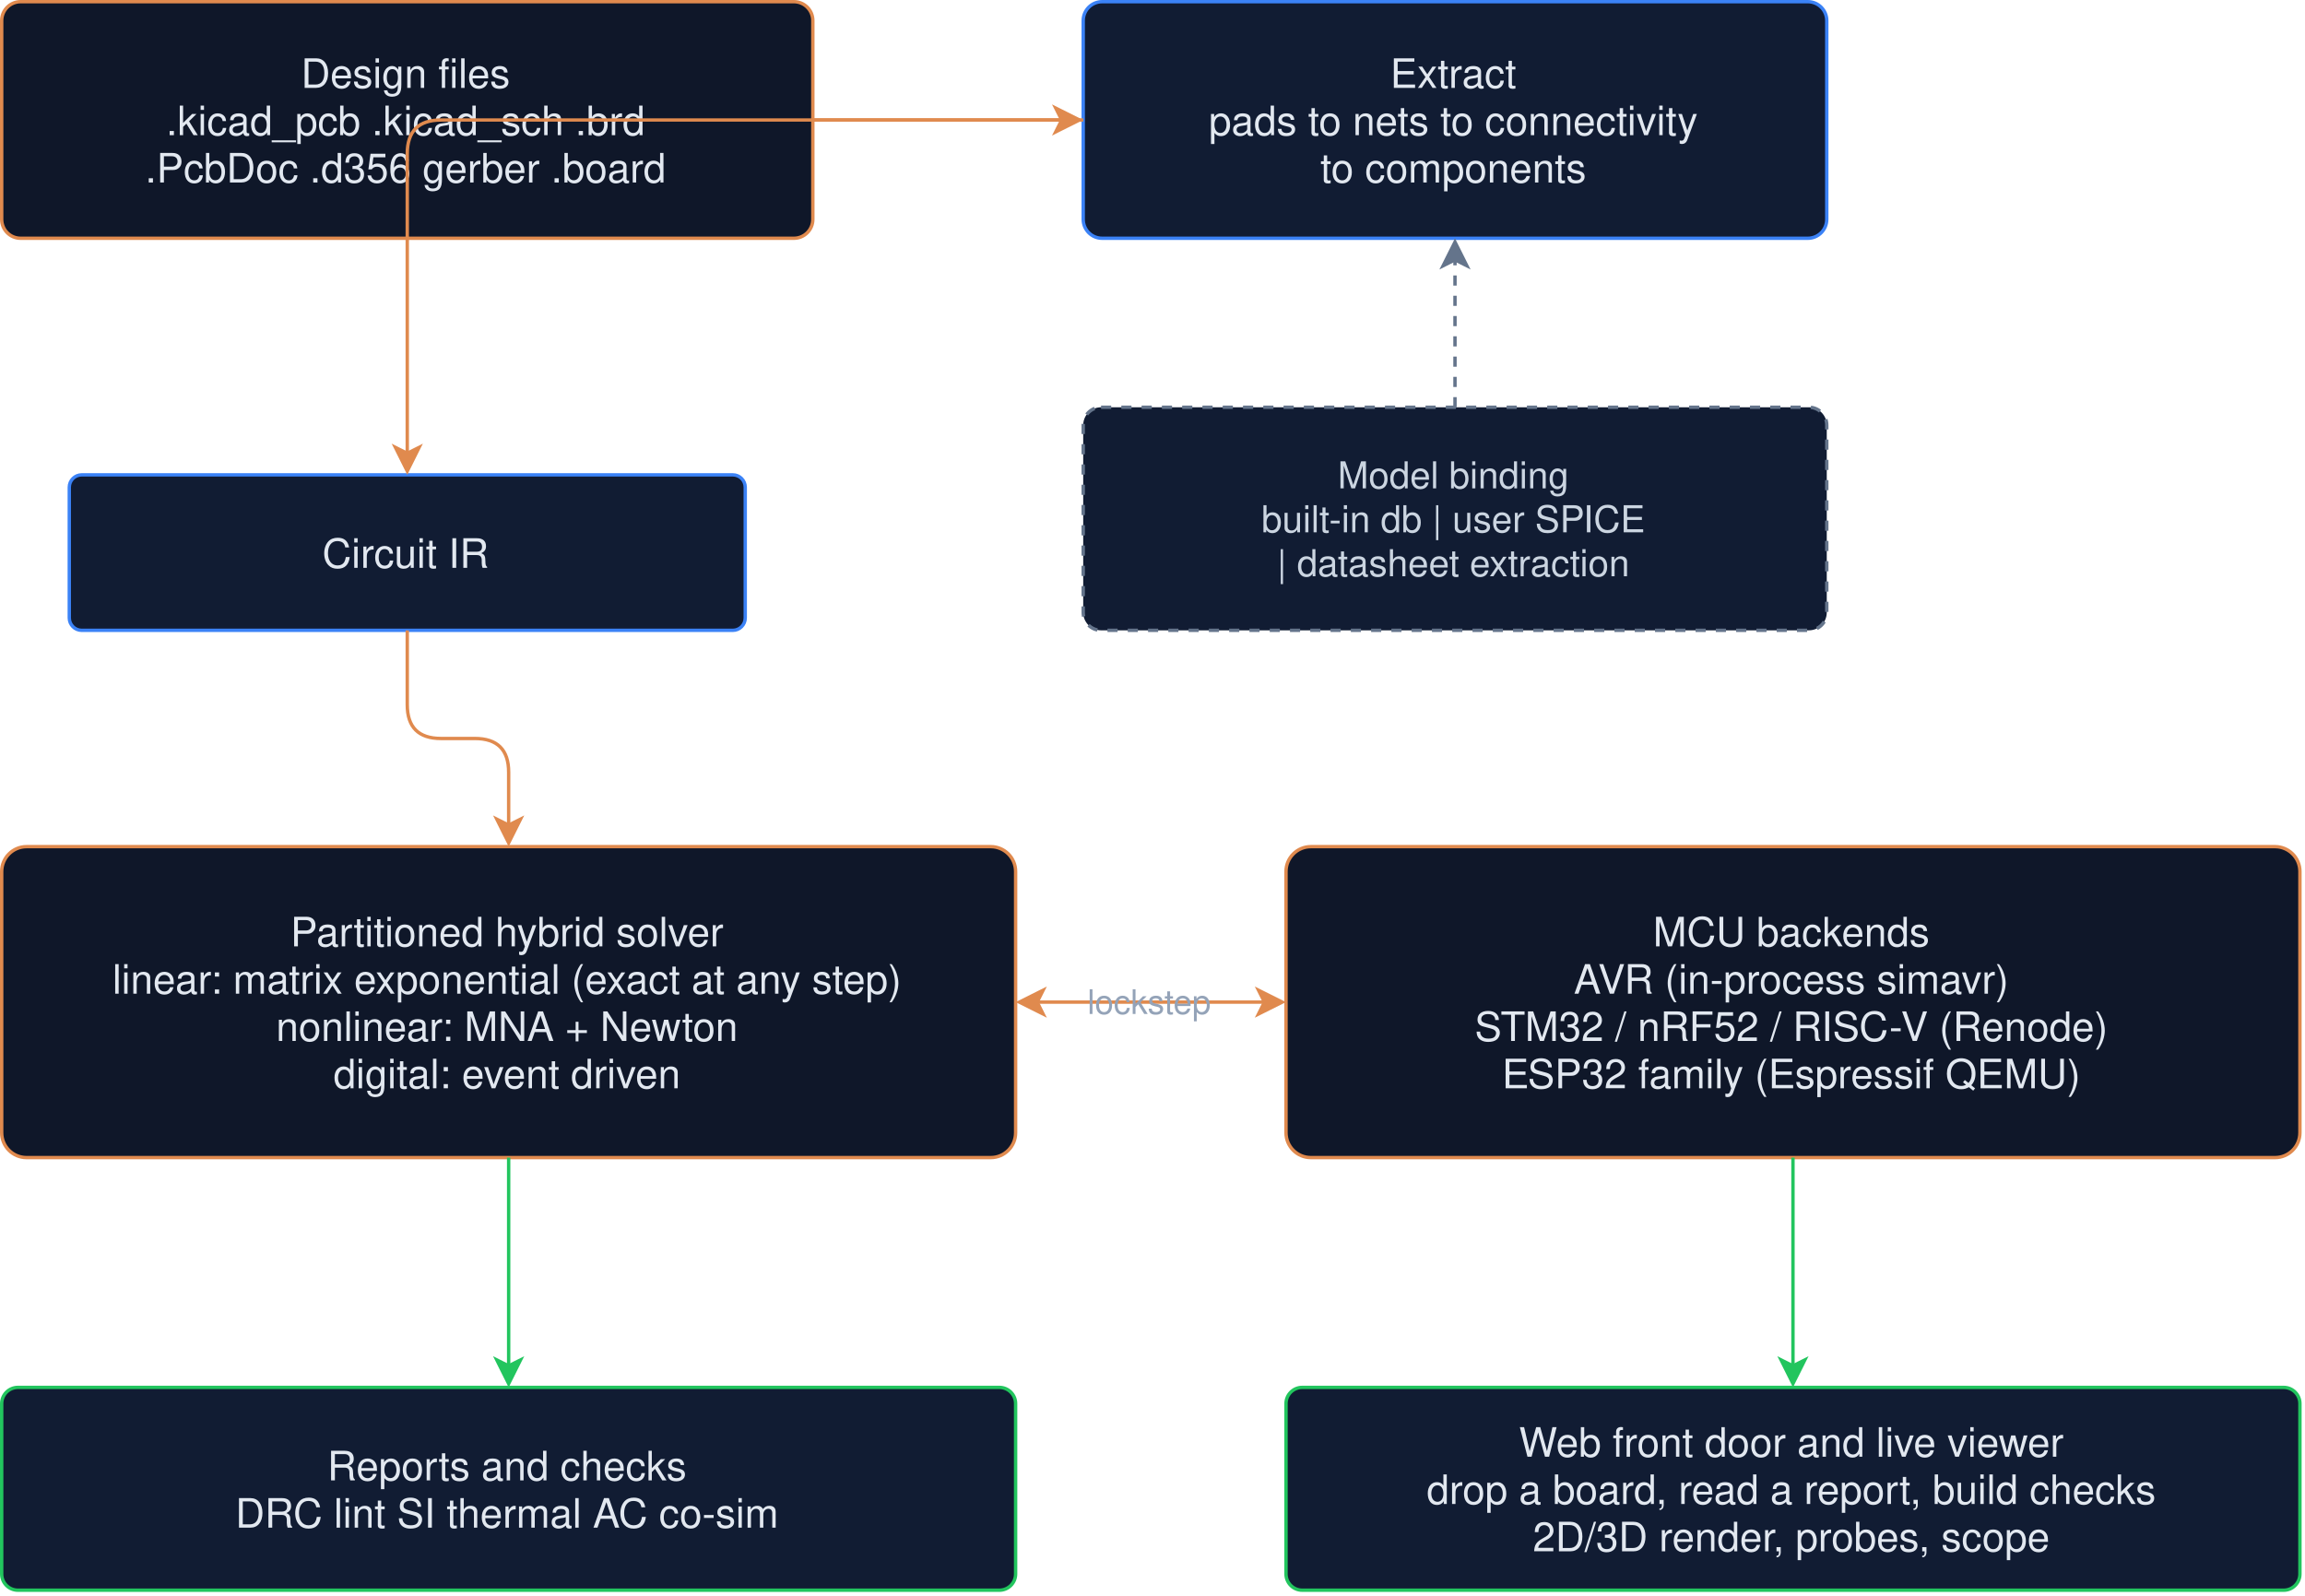
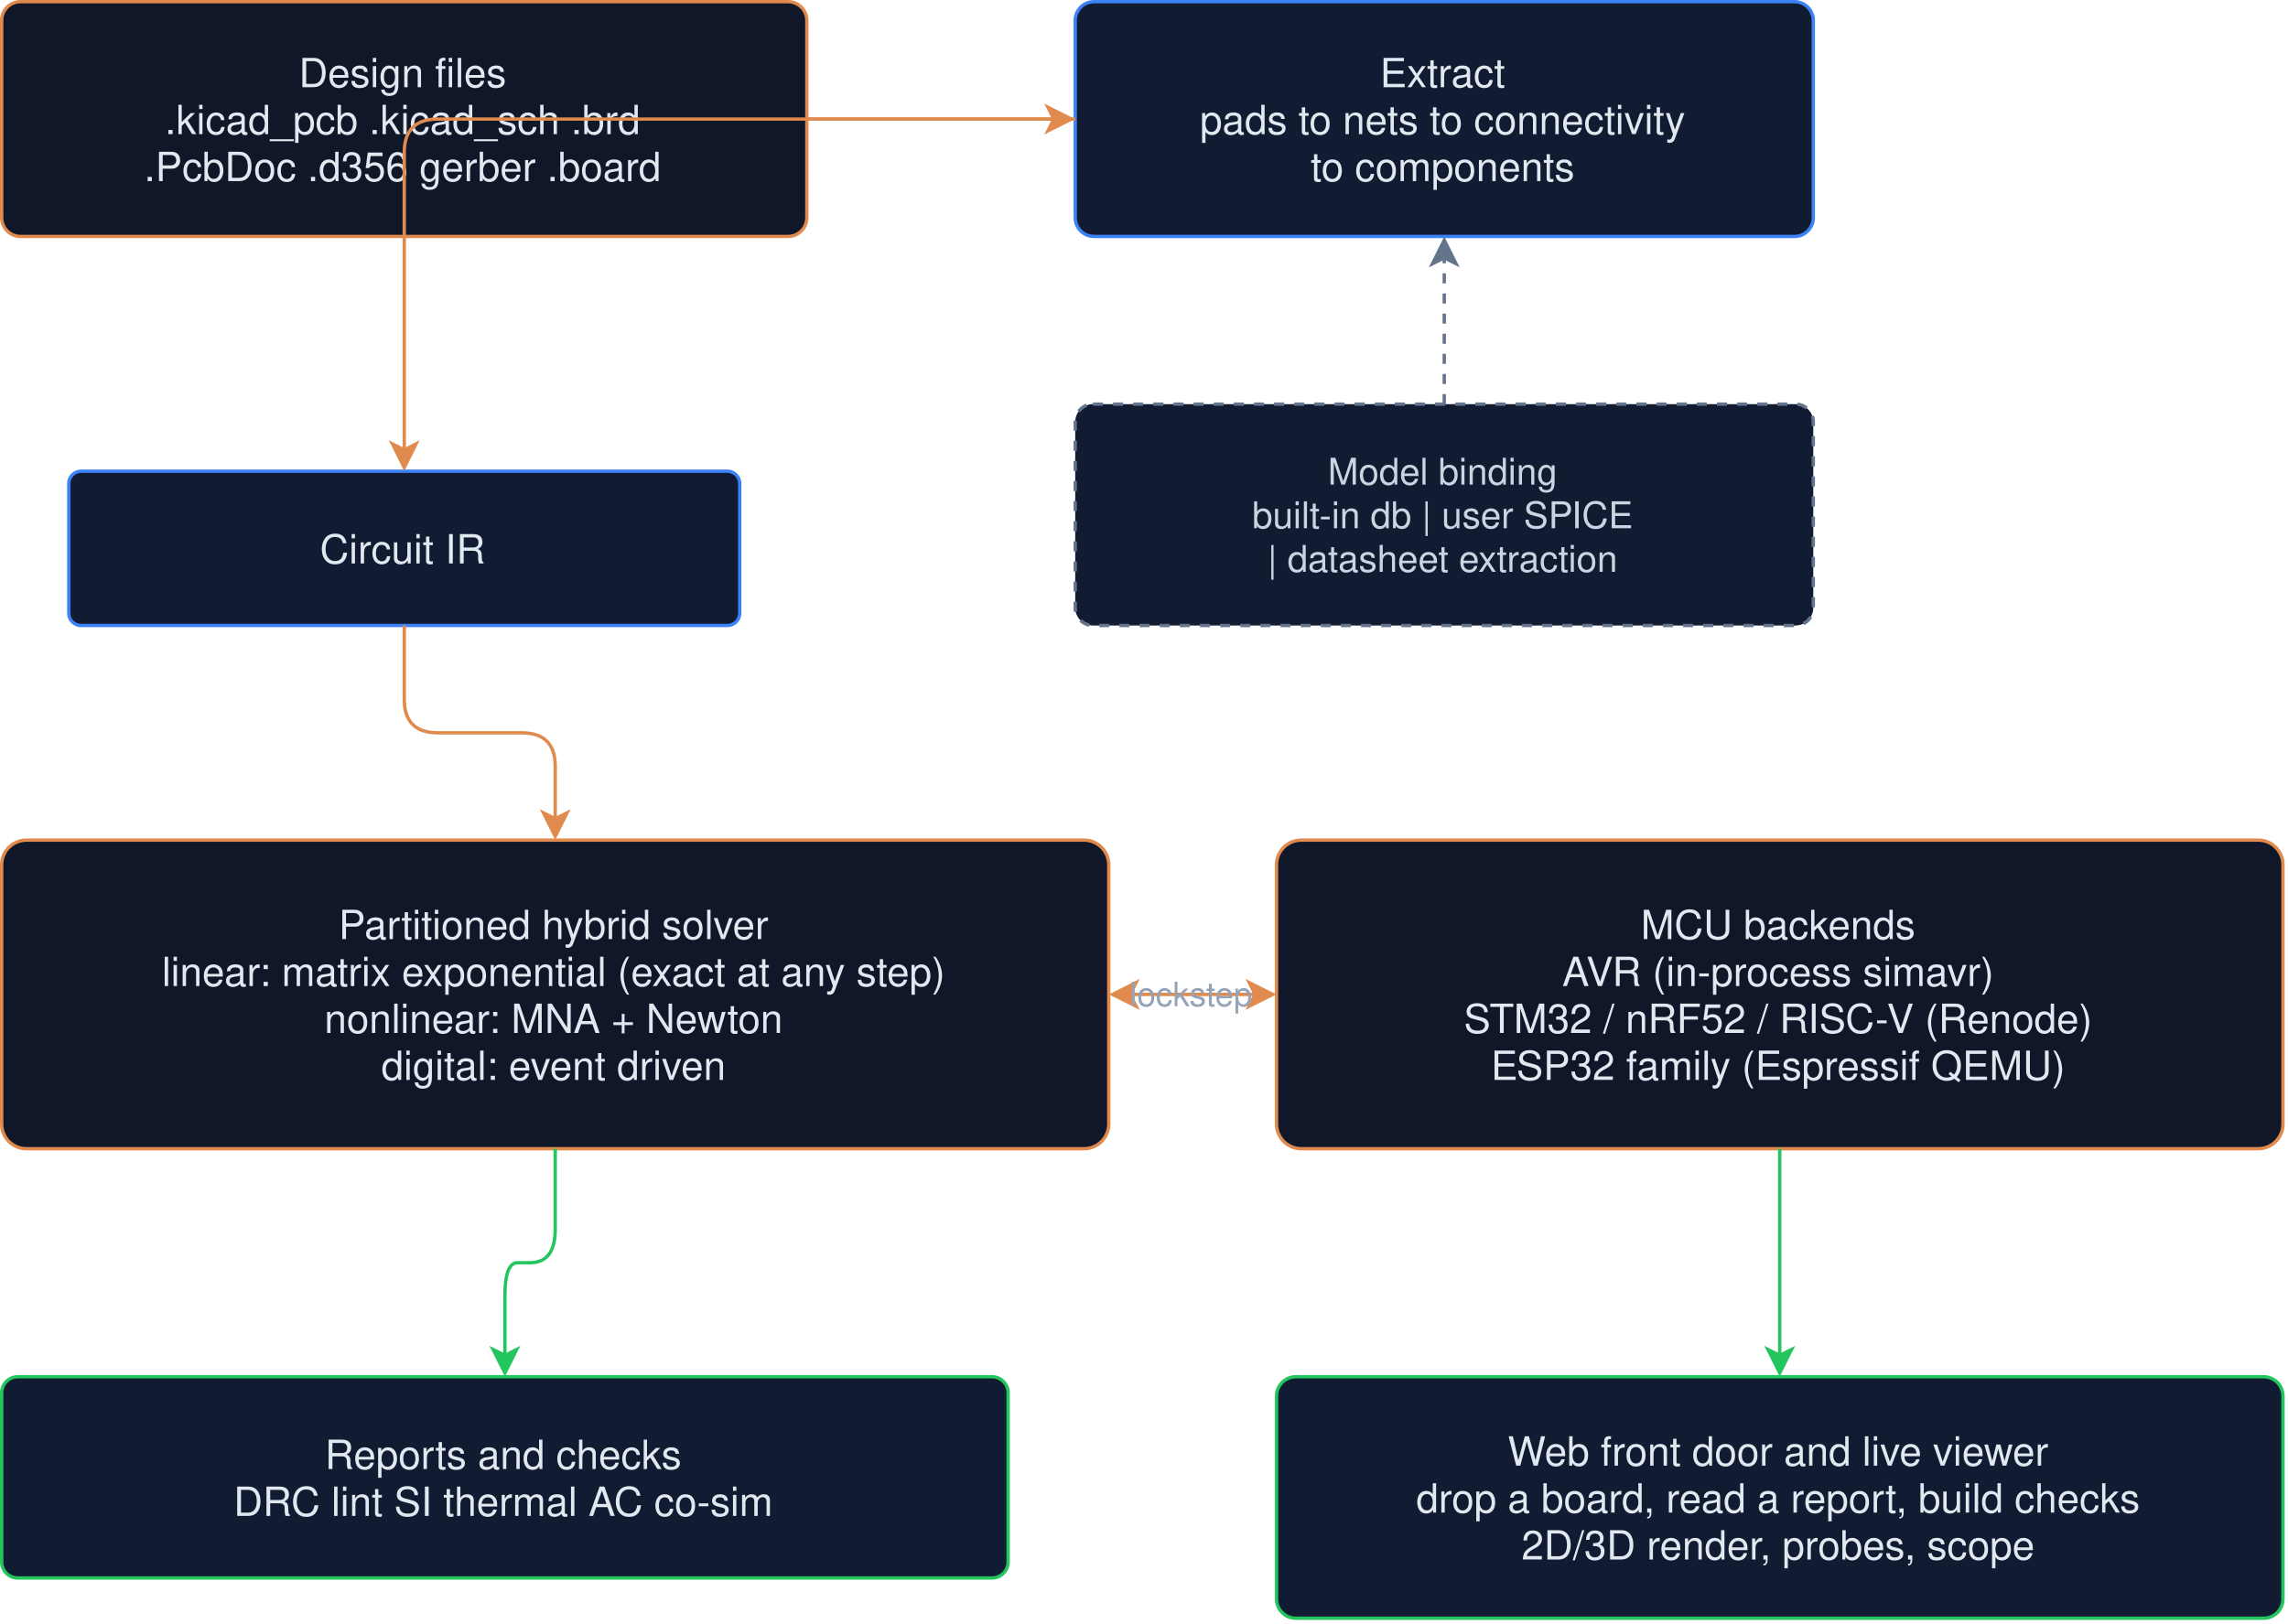
- <svg xmlns="http://www.w3.org/2000/svg" version="1.1" width="682px" height="472px" viewBox="-0.5 -0.5 682 472" content="&lt;mxfile host=&quot;Electron&quot; agent=&quot;Mozilla/5.0 (Macintosh; Intel Mac OS X 10_15_7) AppleWebKit/537.36 (KHTML, like Gecko) draw.io/24.7.17 Chrome/128.0.661.36 Electron/32.0.1 Safari/537.36&quot; version=&quot;24.7.17&quot;&gt;&#10;  &lt;diagram name=&quot;pipeline&quot; id=&quot;pipeline&quot;&gt;&#10;    &lt;mxGraphModel dx=&quot;-404&quot; dy=&quot;-169&quot; grid=&quot;0&quot; gridSize=&quot;10&quot; guides=&quot;1&quot; tooltips=&quot;1&quot; connect=&quot;1&quot; arrows=&quot;1&quot; fold=&quot;0&quot; page=&quot;0&quot; pageScale=&quot;1&quot; pageWidth=&quot;827&quot; pageHeight=&quot;1169&quot; math=&quot;0&quot; shadow=&quot;0&quot;&gt;&#10;      &lt;root&gt;&#10;        &lt;mxCell id=&quot;0&quot; /&gt;&#10;        &lt;mxCell id=&quot;1&quot; parent=&quot;0&quot; /&gt;&#10;        &lt;mxCell id=&quot;in&quot; value=&quot;Design files&amp;#xa;.kicad_pcb  .kicad_sch  .brd&amp;#xa;.PcbDoc  .d356  gerber  .board&quot; style=&quot;rounded=1;arcSize=8;fillColor=#0f1729;strokeColor=#e08a4e;fontColor=#e2e8f0;fontSize=12;align=center;verticalAlign=middle;&quot; parent=&quot;1&quot; vertex=&quot;1&quot;&gt;&#10;          &lt;mxGeometry x=&quot;40&quot; y=&quot;40&quot; width=&quot;240&quot; height=&quot;70&quot; as=&quot;geometry&quot; /&gt;&#10;        &lt;/mxCell&gt;&#10;        &lt;mxCell id=&quot;ex&quot; value=&quot;Extract&amp;#xa;pads to nets to connectivity&amp;#xa;to components&quot; style=&quot;rounded=1;arcSize=8;fillColor=#111c33;strokeColor=#3b82f6;fontColor=#e2e8f0;fontSize=12;&quot; parent=&quot;1&quot; vertex=&quot;1&quot;&gt;&#10;          &lt;mxGeometry x=&quot;360&quot; y=&quot;40&quot; width=&quot;220&quot; height=&quot;70&quot; as=&quot;geometry&quot; /&gt;&#10;        &lt;/mxCell&gt;&#10;        &lt;mxCell id=&quot;bind&quot; value=&quot;Model binding&amp;#xa;built-in db  |  user SPICE&amp;#xa;|  datasheet extraction&quot; style=&quot;rounded=1;arcSize=8;fillColor=#111c33;strokeColor=#64748b;fontColor=#cbd5e1;fontSize=11;dashed=1;&quot; parent=&quot;1&quot; vertex=&quot;1&quot;&gt;&#10;          &lt;mxGeometry x=&quot;360&quot; y=&quot;160&quot; width=&quot;220&quot; height=&quot;66&quot; as=&quot;geometry&quot; /&gt;&#10;        &lt;/mxCell&gt;&#10;        &lt;mxCell id=&quot;ir&quot; value=&quot;Circuit IR&quot; style=&quot;rounded=1;arcSize=8;fillColor=#111c33;strokeColor=#3b82f6;fontColor=#e2e8f0;fontSize=12;&quot; parent=&quot;1&quot; vertex=&quot;1&quot;&gt;&#10;          &lt;mxGeometry x=&quot;60&quot; y=&quot;180&quot; width=&quot;200&quot; height=&quot;46&quot; as=&quot;geometry&quot; /&gt;&#10;        &lt;/mxCell&gt;&#10;        &lt;mxCell id=&quot;solve&quot; value=&quot;Partitioned hybrid solver&amp;#xa;linear: matrix exponential (exact at any step)&amp;#xa;nonlinear: MNA + Newton&amp;#xa;digital: event driven&quot; style=&quot;rounded=1;arcSize=8;fillColor=#0f1729;strokeColor=#e08a4e;fontColor=#e2e8f0;fontSize=12;&quot; parent=&quot;1&quot; vertex=&quot;1&quot;&gt;&#10;          &lt;mxGeometry x=&quot;40&quot; y=&quot;290&quot; width=&quot;300&quot; height=&quot;92&quot; as=&quot;geometry&quot; /&gt;&#10;        &lt;/mxCell&gt;&#10;        &lt;mxCell id=&quot;mcu&quot; value=&quot;MCU backends&amp;#xa;AVR (in-process simavr)&amp;#xa;STM32 / nRF52 / RISC-V (Renode)&amp;#xa;ESP32 family (Espressif QEMU)&quot; style=&quot;rounded=1;arcSize=8;fillColor=#0f1729;strokeColor=#e08a4e;fontColor=#e2e8f0;fontSize=12;&quot; parent=&quot;1&quot; vertex=&quot;1&quot;&gt;&#10;          &lt;mxGeometry x=&quot;420&quot; y=&quot;290&quot; width=&quot;300&quot; height=&quot;92&quot; as=&quot;geometry&quot; /&gt;&#10;        &lt;/mxCell&gt;&#10;        &lt;mxCell id=&quot;out&quot; value=&quot;Reports and checks&amp;#xa;DRC  lint  SI  thermal  AC  co-sim&quot; style=&quot;rounded=1;arcSize=8;fillColor=#111c33;strokeColor=#22c55e;fontColor=#e2e8f0;fontSize=12;&quot; parent=&quot;1&quot; vertex=&quot;1&quot;&gt;&#10;          &lt;mxGeometry x=&quot;40&quot; y=&quot;450&quot; width=&quot;300&quot; height=&quot;60&quot; as=&quot;geometry&quot; /&gt;&#10;        &lt;/mxCell&gt;&#10;        &lt;mxCell id=&quot;web&quot; value=&quot;Web front door and live viewer&amp;#xa;drop a board, read a report, build checks&amp;#xa;2D/3D render, probes, scope&quot; style=&quot;rounded=1;arcSize=8;fillColor=#111c33;strokeColor=#22c55e;fontColor=#e2e8f0;fontSize=12;&quot; parent=&quot;1&quot; vertex=&quot;1&quot;&gt;&#10;          &lt;mxGeometry x=&quot;420&quot; y=&quot;450&quot; width=&quot;300&quot; height=&quot;60&quot; as=&quot;geometry&quot; /&gt;&#10;        &lt;/mxCell&gt;&#10;        &lt;mxCell id=&quot;e1&quot; style=&quot;edgeStyle=orthogonalEdgeStyle;rounded=1;strokeColor=#e08a4e;fontColor=#94a3b8;&quot; parent=&quot;1&quot; source=&quot;in&quot; target=&quot;ex&quot; edge=&quot;1&quot;&gt;&#10;          &lt;mxGeometry relative=&quot;1&quot; as=&quot;geometry&quot; /&gt;&#10;        &lt;/mxCell&gt;&#10;        &lt;mxCell id=&quot;e2&quot; style=&quot;edgeStyle=orthogonalEdgeStyle;rounded=1;strokeColor=#64748b;dashed=1;&quot; parent=&quot;1&quot; source=&quot;bind&quot; target=&quot;ex&quot; edge=&quot;1&quot;&gt;&#10;          &lt;mxGeometry relative=&quot;1&quot; as=&quot;geometry&quot; /&gt;&#10;        &lt;/mxCell&gt;&#10;        &lt;mxCell id=&quot;e3&quot; style=&quot;edgeStyle=orthogonalEdgeStyle;rounded=1;strokeColor=#e08a4e;&quot; parent=&quot;1&quot; source=&quot;ex&quot; target=&quot;ir&quot; edge=&quot;1&quot;&gt;&#10;          &lt;mxGeometry relative=&quot;1&quot; as=&quot;geometry&quot; /&gt;&#10;        &lt;/mxCell&gt;&#10;        &lt;mxCell id=&quot;e4&quot; style=&quot;edgeStyle=orthogonalEdgeStyle;rounded=1;strokeColor=#e08a4e;&quot; parent=&quot;1&quot; source=&quot;ir&quot; target=&quot;solve&quot; edge=&quot;1&quot;&gt;&#10;          &lt;mxGeometry relative=&quot;1&quot; as=&quot;geometry&quot; /&gt;&#10;        &lt;/mxCell&gt;&#10;        &lt;mxCell id=&quot;e5&quot; value=&quot;lockstep&quot; style=&quot;edgeStyle=orthogonalEdgeStyle;rounded=1;startArrow=classic;startFill=1;strokeColor=#e08a4e;fontColor=#94a3b8;fontSize=10;labelBackgroundColor=none;&quot; parent=&quot;1&quot; source=&quot;solve&quot; target=&quot;mcu&quot; edge=&quot;1&quot;&gt;&#10;          &lt;mxGeometry relative=&quot;1&quot; as=&quot;geometry&quot; /&gt;&#10;        &lt;/mxCell&gt;&#10;        &lt;mxCell id=&quot;e6&quot; style=&quot;edgeStyle=orthogonalEdgeStyle;rounded=1;strokeColor=#22c55e;&quot; parent=&quot;1&quot; source=&quot;solve&quot; target=&quot;out&quot; edge=&quot;1&quot;&gt;&#10;          &lt;mxGeometry relative=&quot;1&quot; as=&quot;geometry&quot; /&gt;&#10;        &lt;/mxCell&gt;&#10;        &lt;mxCell id=&quot;e7&quot; style=&quot;edgeStyle=orthogonalEdgeStyle;rounded=1;strokeColor=#22c55e;&quot; parent=&quot;1&quot; source=&quot;mcu&quot; target=&quot;web&quot; edge=&quot;1&quot;&gt;&#10;          &lt;mxGeometry relative=&quot;1&quot; as=&quot;geometry&quot; /&gt;&#10;        &lt;/mxCell&gt;&#10;      &lt;/root&gt;&#10;    &lt;/mxGraphModel&gt;&#10;  &lt;/diagram&gt;&#10;&lt;/mxfile&gt;&#10;">
+ <svg xmlns="http://www.w3.org/2000/svg" version="1.1" width="682px" height="484px" viewBox="-0.5 -0.5 682 484">
  <defs />
  <g>
    <g data-cell-id="0">
      <g data-cell-id="1">
        <g data-cell-id="in">
          <g>
            <rect x="0" y="0" width="240" height="70" rx="5.6" ry="5.6" fill="#0f1729" stroke="#e08a4e" pointer-events="all" />
          </g>
          <g>
            <g fill="#e2e8f0" font-family="&quot;Helvetica&quot;" text-anchor="middle" font-size="12px">
              <text x="119.5" y="25.5">Design files</text>
              <text x="119.5" y="39.5">.kicad_pcb  .kicad_sch  .brd</text>
              <text x="119.5" y="53.5">.PcbDoc  .d356  gerber  .board</text>
            </g>
          </g>
        </g>
        <g data-cell-id="ex">
          <g>
            <rect x="320" y="0" width="220" height="70" rx="5.6" ry="5.6" fill="#111c33" stroke="#3b82f6" pointer-events="all" />
          </g>
          <g>
            <g fill="#e2e8f0" font-family="&quot;Helvetica&quot;" text-anchor="middle" font-size="12px">
              <text x="429.5" y="25.5">Extract</text>
              <text x="429.5" y="39.5">pads to nets to connectivity</text>
              <text x="429.5" y="53.5">to components</text>
            </g>
          </g>
        </g>
        <g data-cell-id="bind">
          <g>
            <rect x="320" y="120" width="220" height="66" rx="5.28" ry="5.28" fill="#111c33" stroke="#64748b" stroke-dasharray="3 3" pointer-events="all" />
          </g>
          <g>
            <g fill="#cbd5e1" font-family="&quot;Helvetica&quot;" text-anchor="middle" font-size="11px">
              <text x="429.5" y="144">Model binding</text>
              <text x="429.5" y="157">built-in db  |  user SPICE</text>
              <text x="429.5" y="170">|  datasheet extraction</text>
            </g>
          </g>
        </g>
        <g data-cell-id="ir">
          <g>
            <rect x="20" y="140" width="200" height="46" rx="3.68" ry="3.68" fill="#111c33" stroke="#3b82f6" pointer-events="all" />
          </g>
          <g>
            <g fill="#e2e8f0" font-family="&quot;Helvetica&quot;" text-anchor="middle" font-size="12px">
              <text x="119.5" y="167.5">Circuit IR</text>
            </g>
          </g>
        </g>
        <g data-cell-id="solve">
          <g>
-             <rect x="0" y="250" width="300" height="92" rx="7.36" ry="7.36" fill="#0f1729" stroke="#e08a4e" pointer-events="all" />
+             <rect x="0" y="250" width="330" height="92" rx="7.36" ry="7.36" fill="#0f1729" stroke="#e08a4e" pointer-events="all" />
          </g>
          <g>
            <g fill="#e2e8f0" font-family="&quot;Helvetica&quot;" text-anchor="middle" font-size="12px">
-               <text x="149.5" y="279.5">Partitioned hybrid solver</text>
-               <text x="149.5" y="293.5">linear: matrix exponential (exact at any step)</text>
-               <text x="149.5" y="307.5">nonlinear: MNA + Newton</text>
-               <text x="149.5" y="321.5">digital: event driven</text>
+               <text x="164.5" y="279.5">Partitioned hybrid solver</text>
+               <text x="164.5" y="293.5">linear: matrix exponential (exact at any step)</text>
+               <text x="164.5" y="307.5">nonlinear: MNA + Newton</text>
+               <text x="164.5" y="321.5">digital: event driven</text>
            </g>
          </g>
        </g>
        <g data-cell-id="mcu">
          <g>
            <rect x="380" y="250" width="300" height="92" rx="7.36" ry="7.36" fill="#0f1729" stroke="#e08a4e" pointer-events="all" />
          </g>
          <g>
            <g fill="#e2e8f0" font-family="&quot;Helvetica&quot;" text-anchor="middle" font-size="12px">
              <text x="529.5" y="279.5">MCU backends</text>
              <text x="529.5" y="293.5">AVR (in-process simavr)</text>
              <text x="529.5" y="307.5">STM32 / nRF52 / RISC-V (Renode)</text>
              <text x="529.5" y="321.5">ESP32 family (Espressif QEMU)</text>
            </g>
          </g>
        </g>
        <g data-cell-id="out">
          <g>
            <rect x="0" y="410" width="300" height="60" rx="4.8" ry="4.8" fill="#111c33" stroke="#22c55e" pointer-events="all" />
          </g>
          <g>
            <g fill="#e2e8f0" font-family="&quot;Helvetica&quot;" text-anchor="middle" font-size="12px">
              <text x="149.5" y="437.5">Reports and checks</text>
              <text x="149.5" y="451.5">DRC  lint  SI  thermal  AC  co-sim</text>
            </g>
          </g>
        </g>
        <g data-cell-id="web">
          <g>
-             <rect x="380" y="410" width="300" height="60" rx="4.8" ry="4.8" fill="#111c33" stroke="#22c55e" pointer-events="all" />
+             <rect x="380" y="410" width="300" height="72" rx="5.76" ry="5.76" fill="#111c33" stroke="#22c55e" pointer-events="all" />
          </g>
          <g>
            <g fill="#e2e8f0" font-family="&quot;Helvetica&quot;" text-anchor="middle" font-size="12px">
-               <text x="529.5" y="430.5">Web front door and live viewer</text>
-               <text x="529.5" y="444.5">drop a board, read a report, build checks</text>
-               <text x="529.5" y="458.5">2D/3D render, probes, scope</text>
+               <text x="529.5" y="436.5">Web front door and live viewer</text>
+               <text x="529.5" y="450.5">drop a board, read a report, build checks</text>
+               <text x="529.5" y="464.5">2D/3D render, probes, scope</text>
            </g>
          </g>
        </g>
        <g data-cell-id="e1">
          <g>
            <path d="M 240 35 L 313.63 35" fill="none" stroke="#e08a4e" stroke-miterlimit="10" pointer-events="stroke" />
            <path d="M 318.88 35 L 311.88 38.5 L 313.63 35 L 311.88 31.5 Z" fill="#e08a4e" stroke="#e08a4e" stroke-miterlimit="10" pointer-events="all" />
          </g>
        </g>
        <g data-cell-id="e2">
          <g>
            <path d="M 430 120 L 430 76.37" fill="none" stroke="#64748b" stroke-miterlimit="10" stroke-dasharray="3 3" pointer-events="stroke" />
            <path d="M 430 71.12 L 433.5 78.12 L 430 76.37 L 426.5 78.12 Z" fill="#64748b" stroke="#64748b" stroke-miterlimit="10" pointer-events="all" />
          </g>
        </g>
        <g data-cell-id="e3">
          <g>
            <path d="M 320 35 L 130 35 Q 120 35 120 45 L 120 133.63" fill="none" stroke="#e08a4e" stroke-miterlimit="10" pointer-events="stroke" />
            <path d="M 120 138.88 L 116.5 131.88 L 120 133.63 L 123.5 131.88 Z" fill="#e08a4e" stroke="#e08a4e" stroke-miterlimit="10" pointer-events="all" />
          </g>
        </g>
        <g data-cell-id="e4">
          <g>
-             <path d="M 120 186 L 120 208 Q 120 218 130 218 L 140 218 Q 150 218 150 228 L 150 243.63" fill="none" stroke="#e08a4e" stroke-miterlimit="10" pointer-events="stroke" />
-             <path d="M 150 248.88 L 146.5 241.88 L 150 243.63 L 153.5 241.88 Z" fill="#e08a4e" stroke="#e08a4e" stroke-miterlimit="10" pointer-events="all" />
+             <path d="M 120 186 L 120 208 Q 120 218 130 218 L 155 218 Q 165 218 165 228 L 165 243.63" fill="none" stroke="#e08a4e" stroke-miterlimit="10" pointer-events="stroke" />
+             <path d="M 165 248.88 L 161.5 241.88 L 165 243.63 L 168.5 241.88 Z" fill="#e08a4e" stroke="#e08a4e" stroke-miterlimit="10" pointer-events="all" />
          </g>
        </g>
        <g data-cell-id="e5">
          <g>
-             <path d="M 306.37 296 L 373.63 296" fill="none" stroke="#e08a4e" stroke-miterlimit="10" pointer-events="stroke" />
-             <path d="M 301.12 296 L 308.12 292.5 L 306.37 296 L 308.12 299.5 Z" fill="#e08a4e" stroke="#e08a4e" stroke-miterlimit="10" pointer-events="all" />
+             <path d="M 336.37 296 L 373.63 296" fill="none" stroke="#e08a4e" stroke-miterlimit="10" pointer-events="stroke" />
+             <path d="M 331.12 296 L 338.12 292.5 L 336.37 296 L 338.12 299.5 Z" fill="#e08a4e" stroke="#e08a4e" stroke-miterlimit="10" pointer-events="all" />
            <path d="M 378.88 296 L 371.88 299.5 L 373.63 296 L 371.88 292.5 Z" fill="#e08a4e" stroke="#e08a4e" stroke-miterlimit="10" pointer-events="all" />
          </g>
          <g>
            <g fill="#94a3b8" font-family="&quot;Helvetica&quot;" text-anchor="middle" font-size="10px">
-               <text x="339.5" y="299.5">lockstep</text>
+               <text x="354.5" y="299.5">lockstep</text>
            </g>
          </g>
        </g>
        <g data-cell-id="e6">
          <g>
-             <path d="M 150 342 L 150 403.63" fill="none" stroke="#22c55e" stroke-miterlimit="10" pointer-events="stroke" />
+             <path d="M 165 342 L 165 366 Q 165 376 157.5 376 L 153.75 376 Q 150 376 150 386 L 150 403.63" fill="none" stroke="#22c55e" stroke-miterlimit="10" pointer-events="stroke" />
            <path d="M 150 408.88 L 146.5 401.88 L 150 403.63 L 153.5 401.88 Z" fill="#22c55e" stroke="#22c55e" stroke-miterlimit="10" pointer-events="all" />
          </g>
        </g>
        <g data-cell-id="e7">
          <g>
            <path d="M 530 342 L 530 403.63" fill="none" stroke="#22c55e" stroke-miterlimit="10" pointer-events="stroke" />
            <path d="M 530 408.88 L 526.5 401.88 L 530 403.63 L 533.5 401.88 Z" fill="#22c55e" stroke="#22c55e" stroke-miterlimit="10" pointer-events="all" />
          </g>
        </g>
      </g>
    </g>
  </g>
</svg>
